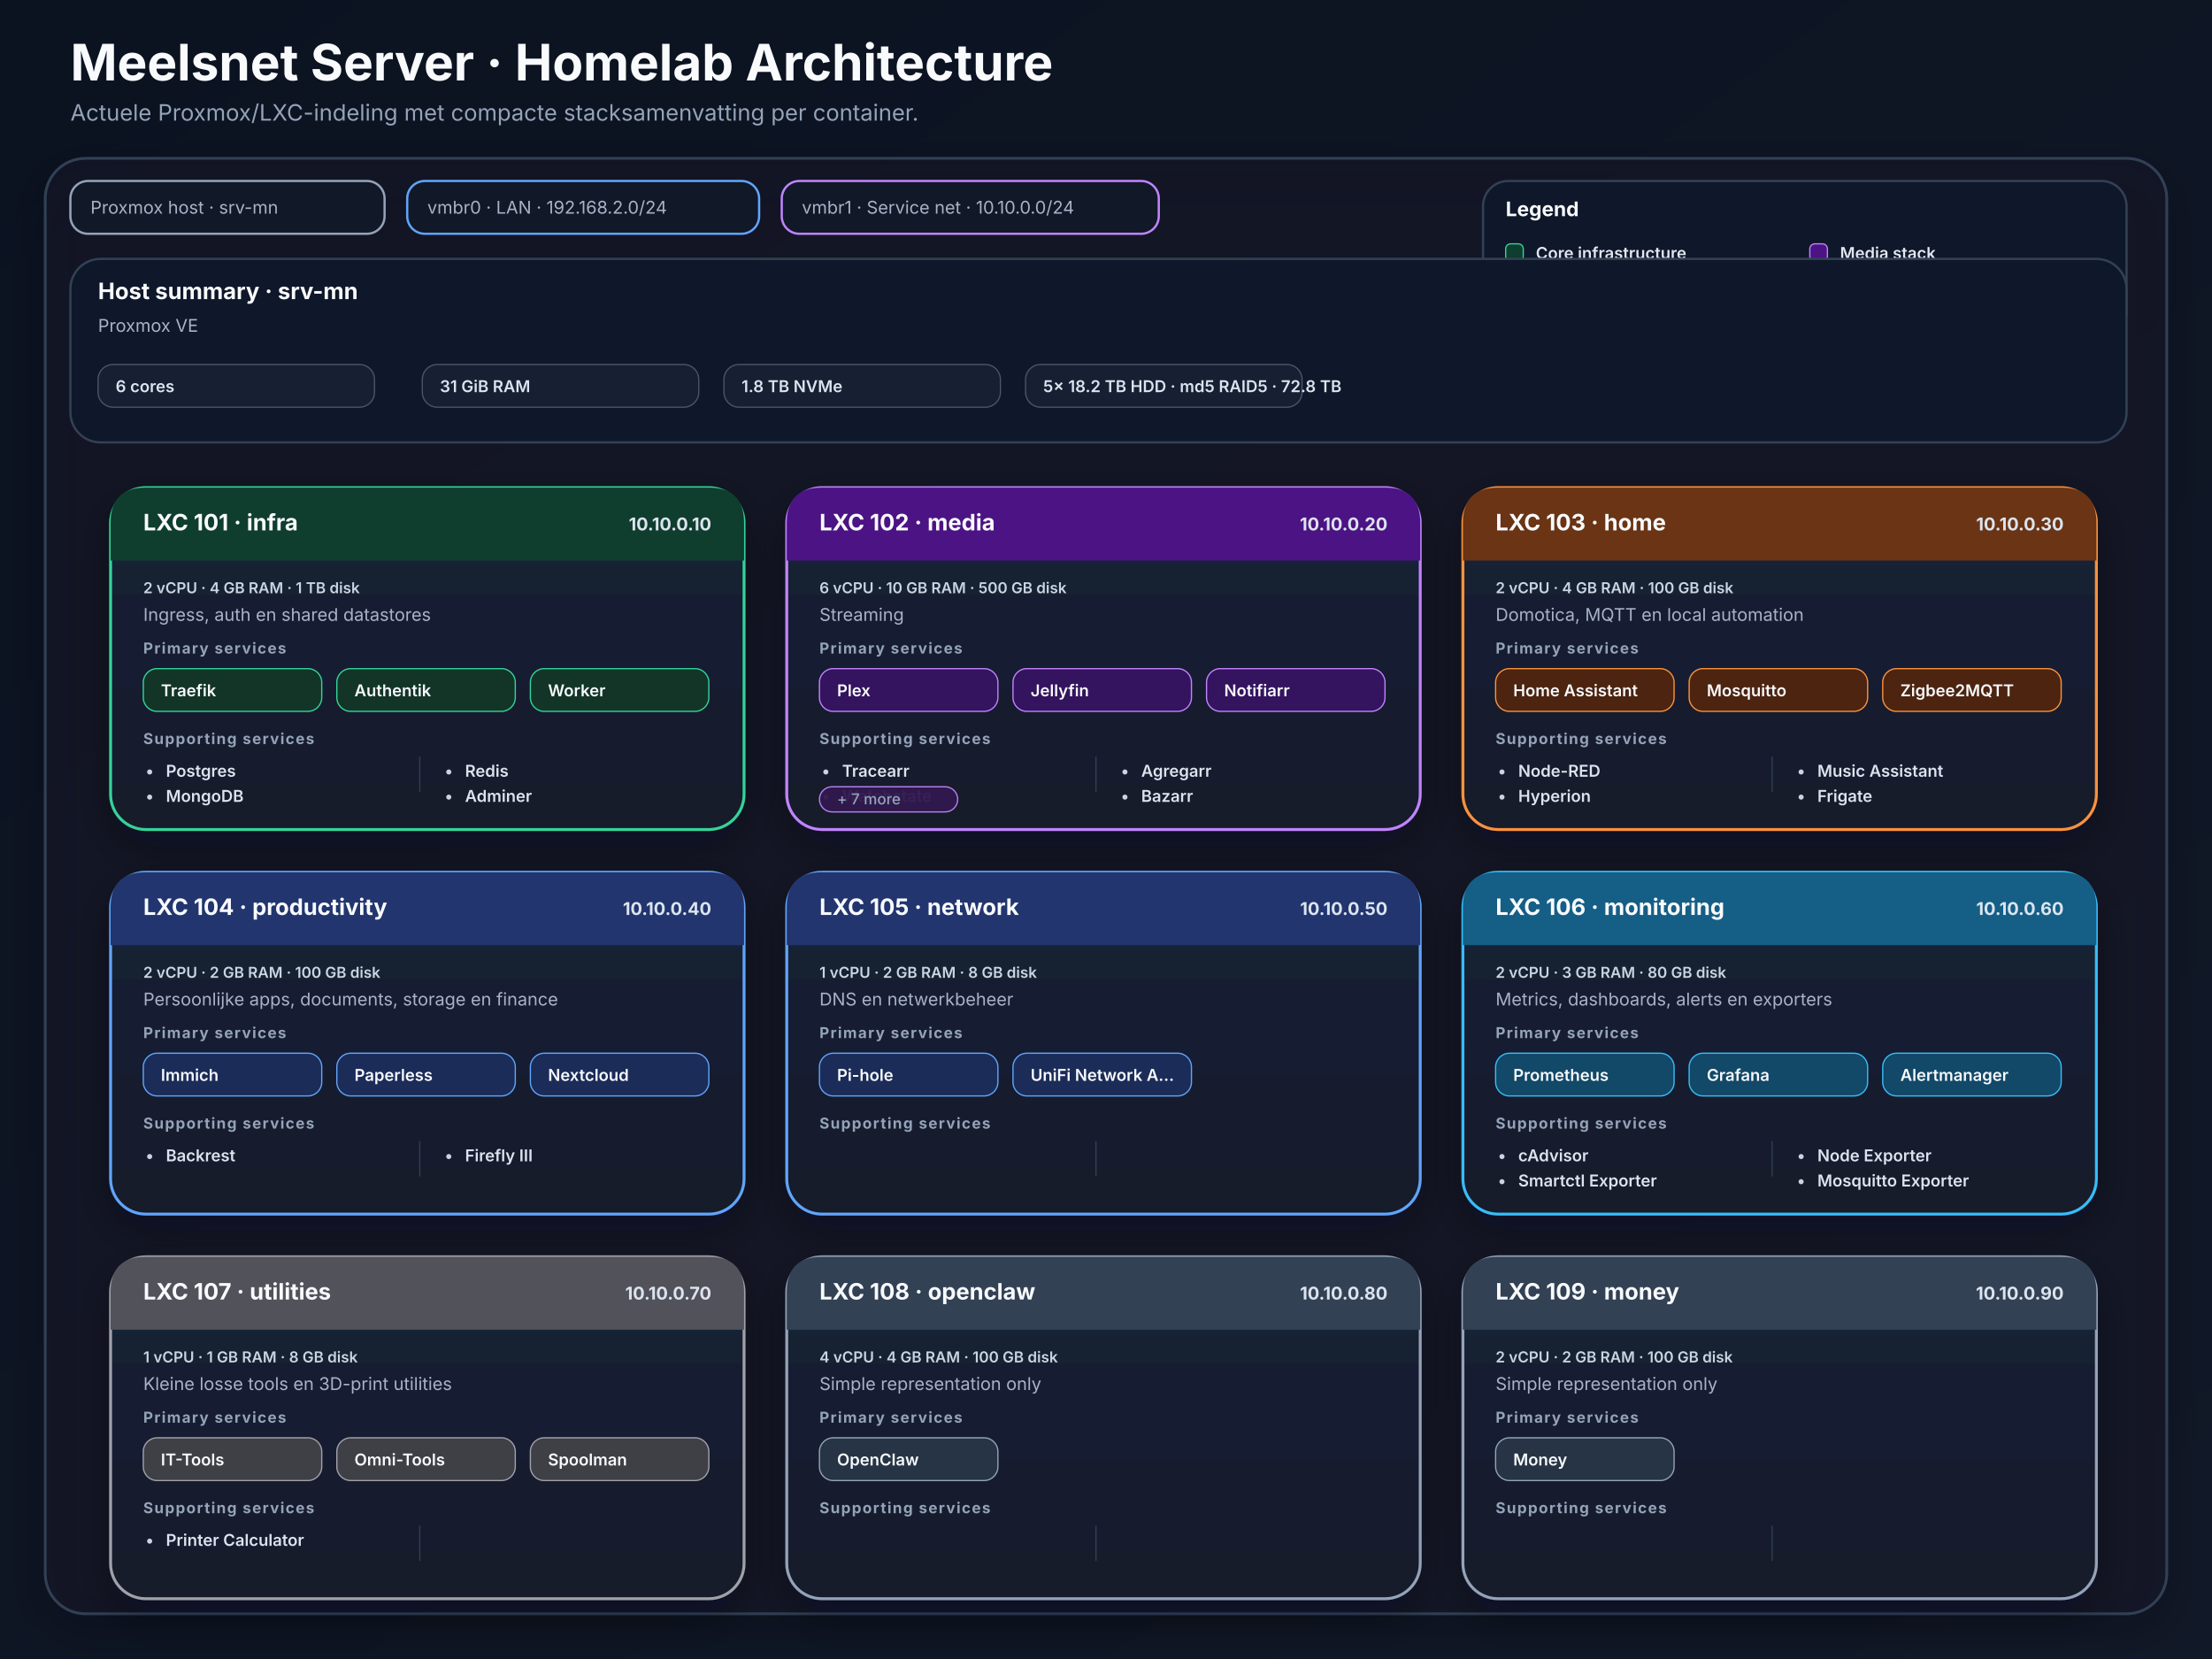
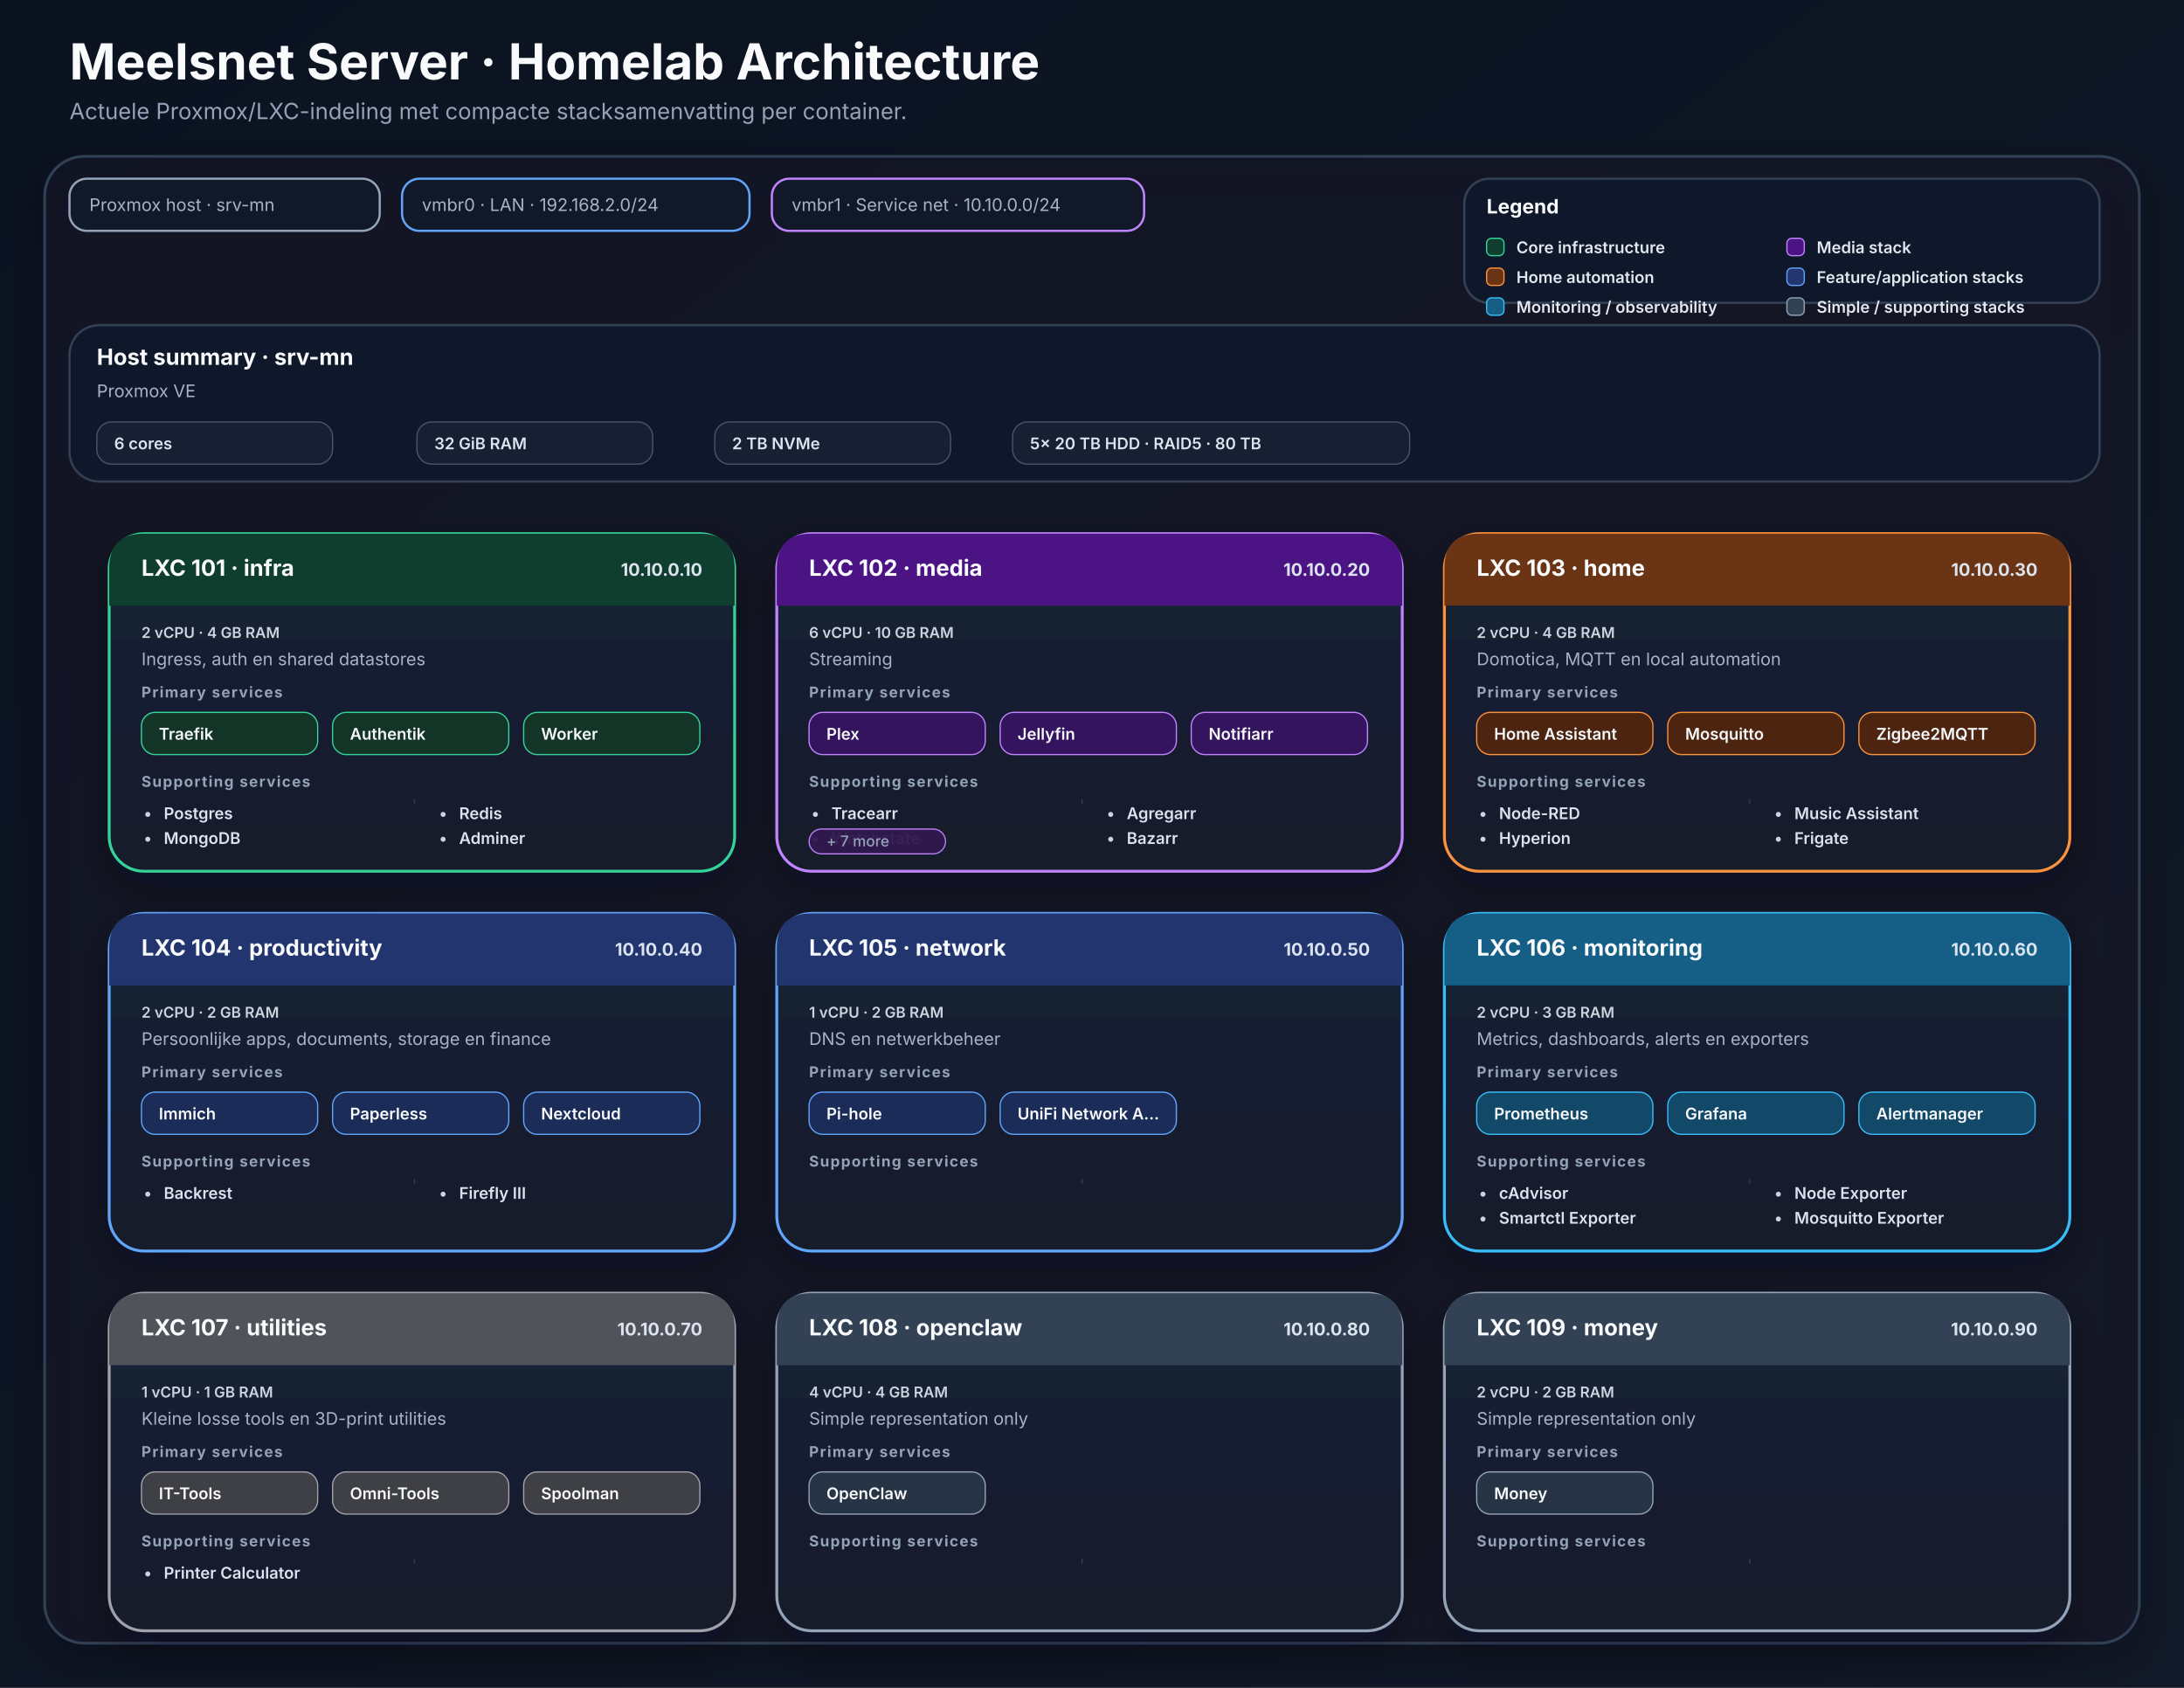
- <svg xmlns="http://www.w3.org/2000/svg" width="1760" height="1320" viewBox="0 0 1760 1320" role="img" aria-labelledby="title desc">
+ <svg xmlns="http://www.w3.org/2000/svg" width="1760" height="1360" viewBox="0 0 1760 1360" role="img" aria-labelledby="title desc">
  <defs>
    <linearGradient id="bg" x1="0" y1="0" x2="1" y2="1">
      <stop offset="0%" stop-color="#0b1220" />
      <stop offset="100%" stop-color="#111827" />
    </linearGradient>
    <linearGradient id="panel" x1="0" y1="0" x2="0" y2="1">
      <stop offset="0%" stop-color="#182236" />
      <stop offset="100%" stop-color="#121a2b" />
    </linearGradient>
    <filter id="shadow" x="-20%" y="-20%" width="140%" height="140%">
      <feDropShadow dx="0" dy="12" stdDeviation="16" flood-color="#020617" flood-opacity="0.34" />
    </filter>
    <style>
      .title1 { font: 700 40px Inter,Segoe UI,Arial,sans-serif; fill: #f8fafc; }
      .subtitle1 { font: 400 18px Inter,Segoe UI,Arial,sans-serif; fill: #94a3b8; }
      .title2 { font: 700 18px Inter,Segoe UI,Arial,sans-serif; fill: #f8fafc; }
      .meta { font: 400 14px Inter,Segoe UI,Arial,sans-serif; fill: #a8b3c7; }
      .ip { font: 700 14px Inter,Segoe UI,Arial,sans-serif; fill: #dbe4ee; }
      .specs { font: 600 12px Inter,Segoe UI,Arial,sans-serif; fill: #cbd5e1; }
      .hero { font: 600 13px Inter,Segoe UI,Arial,sans-serif; fill: #f8fafc; }
      .svc { font: 600 13px Inter,Segoe UI,Arial,sans-serif; fill: #dbe4ee; }
      .bullet { font: 700 13px Inter,Segoe UI,Arial,sans-serif; fill: #cbd5e1; }
      .section { font: 700 12px Inter,Segoe UI,Arial,sans-serif; fill: #94a3b8; letter-spacing: 0.08em; text-transform: uppercase; }
      .legendTitle { font: 700 16px Inter,Segoe UI,Arial,sans-serif; fill: #f8fafc; }
      .legendText { font: 600 13px Inter,Segoe UI,Arial,sans-serif; fill: #e2e8f0; }
      .footer { font: 500 12px Inter,Segoe UI,Arial,sans-serif; fill: #94a3b8; }
      .hostTitle { font: 700 18px Inter,Segoe UI,Arial,sans-serif; fill: #f8fafc; }
      .hostMeta { font: 600 13px Inter,Segoe UI,Arial,sans-serif; fill: #dbe4ee; }
    </style>
  </defs>
-   <rect width="1760" height="1320" fill="url(#bg)" />
+   <rect width="1760" height="1360" fill="url(#bg)" />
  <text x="56" y="64" class="title1">Meelsnet Server · Homelab Architecture</text>
  <text x="56" y="96" class="subtitle1">Actuele Proxmox/LXC-indeling met compacte stacksamenvatting per container.</text>
-   <rect x="36" y="126" width="1688" height="1158" rx="32" fill="rgba(15,23,42,0.58)" stroke="#334155" stroke-width="2.2" filter="url(#shadow)" />
+   <rect x="36" y="126" width="1688" height="1198" rx="32" fill="rgba(15,23,42,0.58)" stroke="#334155" stroke-width="2.2" filter="url(#shadow)" />
  <rect x="56" y="144" width="250" height="42" rx="14" fill="#111827" stroke="#94a3b8" stroke-width="1.8" />
  <text x="72" y="170" class="meta">Proxmox host · srv-mn</text>
  <rect x="324" y="144" width="280" height="42" rx="14" fill="#111827" stroke="#60a5fa" stroke-width="1.8" />
  <text x="340" y="170" class="meta">vmbr0 · LAN · 192.168.2.0/24</text>
  <rect x="622" y="144" width="300" height="42" rx="14" fill="#111827" stroke="#c084fc" stroke-width="1.8" />
  <text x="638" y="170" class="meta">vmbr1 · Service net · 10.10.0.0/24</text>
-   <rect x="1180" y="144" width="512" height="124" rx="20" fill="#0f172a" stroke="#334155" stroke-width="1.8" />
+   <rect x="1180" y="144" width="512" height="100" rx="20" fill="#0f172a" stroke="#334155" stroke-width="1.8" />
  <text x="1198" y="172" class="legendTitle">Legend</text>
-   <rect x="1198" y="194" width="14" height="14" rx="4" fill="#0f3d2e" stroke="#34d399" />
-   <text x="1222" y="206" class="legendText">Core infrastructure</text>
-   <rect x="1440" y="194" width="14" height="14" rx="4" fill="#4c1384" stroke="#c084fc" />
-   <text x="1464" y="206" class="legendText">Media stack</text>
-   <rect x="1198" y="222" width="14" height="14" rx="4" fill="#6a3415" stroke="#fb923c" />
-   <text x="1222" y="234" class="legendText">Home automation</text>
-   <rect x="1440" y="222" width="14" height="14" rx="4" fill="#22356f" stroke="#60a5fa" />
-   <text x="1464" y="234" class="legendText">Feature/application stacks</text>
-   <rect x="1198" y="250" width="14" height="14" rx="4" fill="#155e86" stroke="#38bdf8" />
-   <text x="1222" y="262" class="legendText">Monitoring / observability</text>
-   <rect x="1440" y="250" width="14" height="14" rx="4" fill="#334155" stroke="#94a3b8" />
-   <text x="1464" y="262" class="legendText">Simple / supporting stacks</text>
-   <rect x="56" y="206" width="1636" height="146" rx="24" fill="#0f172a" stroke="#334155" stroke-width="1.8" />
-   <text x="78" y="238" class="hostTitle">Host summary · srv-mn</text>
-   <text x="78" y="264" class="meta">Proxmox VE</text>
-   <rect x="78" y="290" width="220" height="34" rx="12" fill="#172033" stroke="#475569" />
-   <text x="92" y="312" class="hostMeta">6 cores</text>
-   <rect x="336" y="290" width="220" height="34" rx="12" fill="#172033" stroke="#475569" />
-   <text x="350" y="312" class="hostMeta">31 GiB RAM</text>
-   <rect x="576" y="290" width="220" height="34" rx="12" fill="#172033" stroke="#475569" />
-   <text x="590" y="312" class="hostMeta">1.8 TB NVMe</text>
-   <rect x="816" y="290" width="220" height="34" rx="12" fill="#172033" stroke="#475569" />
-   <text x="830" y="312" class="hostMeta">5× 18.2 TB HDD · md5 RAID5 · 72.8 TB</text>
-   <g>
-     <rect x="88" y="388" width="504" height="272" rx="28" fill="url(#panel)" stroke="#34d399" stroke-width="2.3" filter="url(#shadow)" />
-     <path d="M 116 388 H 564 Q 592 388 592 416 V 446 H 88 V 416 Q 88 388 116 388 Z" fill="#0f3d2e" />
-     <text x="114" y="422" class="title2">LXC 101 · infra</text>
-     <text x="566" y="422" class="ip" text-anchor="end">10.10.0.10</text>
-     <text x="114" y="472" class="specs">2 vCPU · 4 GB RAM · 1 TB disk</text>
-     <text x="114" y="494" class="meta">Ingress, auth en shared datastores</text>
-     <text x="114" y="520" class="section">Primary services</text>
-     <rect x="114" y="532" width="142" height="34" rx="11" fill="#123528" stroke="#34d399" />
-     <text x="128" y="554" class="hero">Traefik</text>
-     <rect x="268" y="532" width="142" height="34" rx="11" fill="#123528" stroke="#34d399" />
-     <text x="282" y="554" class="hero">Authentik</text>
-     <rect x="422" y="532" width="142" height="34" rx="11" fill="#123528" stroke="#34d399" />
-     <text x="436" y="554" class="hero">Worker</text>
-     <text x="114" y="592" class="section">Supporting services</text>
-     <line x1="334" y1="602" x2="334" y2="630" stroke="#334155" stroke-width="1" opacity="0.9" />
-     <text x="116" y="618" class="bullet">•</text>
-     <text x="132" y="618" class="svc">Postgres</text>
-     <text x="116" y="638" class="bullet">•</text>
-     <text x="132" y="638" class="svc">MongoDB</text>
-     <text x="354" y="618" class="bullet">•</text>
-     <text x="370" y="618" class="svc">Redis</text>
-     <text x="354" y="638" class="bullet">•</text>
-     <text x="370" y="638" class="svc">Adminer</text>
-   </g>
-   <g>
-     <rect x="626" y="388" width="504" height="272" rx="28" fill="url(#panel)" stroke="#c084fc" stroke-width="2.3" filter="url(#shadow)" />
-     <path d="M 654 388 H 1102 Q 1130 388 1130 416 V 446 H 626 V 416 Q 626 388 654 388 Z" fill="#4c1384" />
-     <text x="652" y="422" class="title2">LXC 102 · media</text>
-     <text x="1104" y="422" class="ip" text-anchor="end">10.10.0.20</text>
-     <text x="652" y="472" class="specs">6 vCPU · 10 GB RAM · 500 GB disk</text>
-     <text x="652" y="494" class="meta">Streaming</text>
-     <text x="652" y="520" class="section">Primary services</text>
-     <rect x="652" y="532" width="142" height="34" rx="11" fill="#34135f" stroke="#c084fc" />
-     <text x="666" y="554" class="hero">Plex</text>
-     <rect x="806" y="532" width="142" height="34" rx="11" fill="#34135f" stroke="#c084fc" />
-     <text x="820" y="554" class="hero">Jellyfin</text>
-     <rect x="960" y="532" width="142" height="34" rx="11" fill="#34135f" stroke="#c084fc" />
-     <text x="974" y="554" class="hero">Notifiarr</text>
-     <text x="652" y="592" class="section">Supporting services</text>
-     <line x1="872" y1="602" x2="872" y2="630" stroke="#334155" stroke-width="1" opacity="0.9" />
-     <text x="654" y="618" class="bullet">•</text>
-     <text x="670" y="618" class="svc">Tracearr</text>
-     <text x="654" y="638" class="bullet">•</text>
-     <text x="670" y="638" class="svc">Watchstate</text>
-     <text x="892" y="618" class="bullet">•</text>
-     <text x="908" y="618" class="svc">Agregarr</text>
-     <text x="892" y="638" class="bullet">•</text>
-     <text x="908" y="638" class="svc">Bazarr</text>
-     <rect x="652" y="626" width="110" height="20" rx="10" fill="#30184e" stroke="#c084fc" opacity="0.95" />
-     <text x="666" y="640" class="footer">+ 7 more</text>
-   </g>
-   <g>
-     <rect x="1164" y="388" width="504" height="272" rx="28" fill="url(#panel)" stroke="#fb923c" stroke-width="2.3" filter="url(#shadow)" />
-     <path d="M 1192 388 H 1640 Q 1668 388 1668 416 V 446 H 1164 V 416 Q 1164 388 1192 388 Z" fill="#6a3415" />
-     <text x="1190" y="422" class="title2">LXC 103 · home</text>
-     <text x="1642" y="422" class="ip" text-anchor="end">10.10.0.30</text>
-     <text x="1190" y="472" class="specs">2 vCPU · 4 GB RAM · 100 GB disk</text>
-     <text x="1190" y="494" class="meta">Domotica, MQTT en local automation</text>
-     <text x="1190" y="520" class="section">Primary services</text>
-     <rect x="1190" y="532" width="142" height="34" rx="11" fill="#4c2410" stroke="#fb923c" />
-     <text x="1204" y="554" class="hero">Home Assistant</text>
-     <rect x="1344" y="532" width="142" height="34" rx="11" fill="#4c2410" stroke="#fb923c" />
-     <text x="1358" y="554" class="hero">Mosquitto</text>
-     <rect x="1498" y="532" width="142" height="34" rx="11" fill="#4c2410" stroke="#fb923c" />
-     <text x="1512" y="554" class="hero">Zigbee2MQTT</text>
-     <text x="1190" y="592" class="section">Supporting services</text>
-     <line x1="1410" y1="602" x2="1410" y2="630" stroke="#334155" stroke-width="1" opacity="0.9" />
-     <text x="1192" y="618" class="bullet">•</text>
-     <text x="1208" y="618" class="svc">Node-RED</text>
-     <text x="1192" y="638" class="bullet">•</text>
-     <text x="1208" y="638" class="svc">Hyperion</text>
-     <text x="1430" y="618" class="bullet">•</text>
-     <text x="1446" y="618" class="svc">Music Assistant</text>
-     <text x="1430" y="638" class="bullet">•</text>
-     <text x="1446" y="638" class="svc">Frigate</text>
-   </g>
-   <g>
-     <rect x="88" y="694" width="504" height="272" rx="28" fill="url(#panel)" stroke="#60a5fa" stroke-width="2.3" filter="url(#shadow)" />
-     <path d="M 116 694 H 564 Q 592 694 592 722 V 752 H 88 V 722 Q 88 694 116 694 Z" fill="#22356f" />
-     <text x="114" y="728" class="title2">LXC 104 · productivity</text>
-     <text x="566" y="728" class="ip" text-anchor="end">10.10.0.40</text>
-     <text x="114" y="778" class="specs">2 vCPU · 2 GB RAM · 100 GB disk</text>
-     <text x="114" y="800" class="meta">Persoonlijke apps, documents, storage en finance</text>
-     <text x="114" y="826" class="section">Primary services</text>
-     <rect x="114" y="838" width="142" height="34" rx="11" fill="#1b2c59" stroke="#60a5fa" />
-     <text x="128" y="860" class="hero">Immich</text>
-     <rect x="268" y="838" width="142" height="34" rx="11" fill="#1b2c59" stroke="#60a5fa" />
-     <text x="282" y="860" class="hero">Paperless</text>
-     <rect x="422" y="838" width="142" height="34" rx="11" fill="#1b2c59" stroke="#60a5fa" />
-     <text x="436" y="860" class="hero">Nextcloud</text>
-     <text x="114" y="898" class="section">Supporting services</text>
-     <line x1="334" y1="908" x2="334" y2="936" stroke="#334155" stroke-width="1" opacity="0.9" />
-     <text x="116" y="924" class="bullet">•</text>
-     <text x="132" y="924" class="svc">Backrest</text>
-     <text x="354" y="924" class="bullet">•</text>
-     <text x="370" y="924" class="svc">Firefly III</text>
-   </g>
-   <g>
-     <rect x="626" y="694" width="504" height="272" rx="28" fill="url(#panel)" stroke="#60a5fa" stroke-width="2.3" filter="url(#shadow)" />
-     <path d="M 654 694 H 1102 Q 1130 694 1130 722 V 752 H 626 V 722 Q 626 694 654 694 Z" fill="#22356f" />
-     <text x="652" y="728" class="title2">LXC 105 · network</text>
-     <text x="1104" y="728" class="ip" text-anchor="end">10.10.0.50</text>
-     <text x="652" y="778" class="specs">1 vCPU · 2 GB RAM · 8 GB disk</text>
-     <text x="652" y="800" class="meta">DNS en netwerkbeheer</text>
-     <text x="652" y="826" class="section">Primary services</text>
-     <rect x="652" y="838" width="142" height="34" rx="11" fill="#1b2c59" stroke="#60a5fa" />
-     <text x="666" y="860" class="hero">Pi-hole</text>
-     <rect x="806" y="838" width="142" height="34" rx="11" fill="#1b2c59" stroke="#60a5fa" />
-     <text x="820" y="860" class="hero">UniFi Network A…</text>
-     <text x="652" y="898" class="section">Supporting services</text>
-     <line x1="872" y1="908" x2="872" y2="936" stroke="#334155" stroke-width="1" opacity="0.9" />
-   </g>
-   <g>
-     <rect x="1164" y="694" width="504" height="272" rx="28" fill="url(#panel)" stroke="#38bdf8" stroke-width="2.3" filter="url(#shadow)" />
-     <path d="M 1192 694 H 1640 Q 1668 694 1668 722 V 752 H 1164 V 722 Q 1164 694 1192 694 Z" fill="#155e86" />
-     <text x="1190" y="728" class="title2">LXC 106 · monitoring</text>
-     <text x="1642" y="728" class="ip" text-anchor="end">10.10.0.60</text>
-     <text x="1190" y="778" class="specs">2 vCPU · 3 GB RAM · 80 GB disk</text>
-     <text x="1190" y="800" class="meta">Metrics, dashboards, alerts en exporters</text>
-     <text x="1190" y="826" class="section">Primary services</text>
-     <rect x="1190" y="838" width="142" height="34" rx="11" fill="#124868" stroke="#38bdf8" />
-     <text x="1204" y="860" class="hero">Prometheus</text>
-     <rect x="1344" y="838" width="142" height="34" rx="11" fill="#124868" stroke="#38bdf8" />
-     <text x="1358" y="860" class="hero">Grafana</text>
-     <rect x="1498" y="838" width="142" height="34" rx="11" fill="#124868" stroke="#38bdf8" />
-     <text x="1512" y="860" class="hero">Alertmanager</text>
-     <text x="1190" y="898" class="section">Supporting services</text>
-     <line x1="1410" y1="908" x2="1410" y2="936" stroke="#334155" stroke-width="1" opacity="0.9" />
-     <text x="1192" y="924" class="bullet">•</text>
-     <text x="1208" y="924" class="svc">cAdvisor</text>
-     <text x="1192" y="944" class="bullet">•</text>
-     <text x="1208" y="944" class="svc">Smartctl Exporter</text>
-     <text x="1430" y="924" class="bullet">•</text>
-     <text x="1446" y="924" class="svc">Node Exporter</text>
-     <text x="1430" y="944" class="bullet">•</text>
-     <text x="1446" y="944" class="svc">Mosquitto Exporter</text>
-   </g>
-   <g>
-     <rect x="88" y="1000" width="504" height="272" rx="28" fill="url(#panel)" stroke="#a1a1aa" stroke-width="2.3" filter="url(#shadow)" />
-     <path d="M 116 1000 H 564 Q 592 1000 592 1028 V 1058 H 88 V 1028 Q 88 1000 116 1000 Z" fill="#52525b" />
-     <text x="114" y="1034" class="title2">LXC 107 · utilities</text>
-     <text x="566" y="1034" class="ip" text-anchor="end">10.10.0.70</text>
-     <text x="114" y="1084" class="specs">1 vCPU · 1 GB RAM · 8 GB disk</text>
-     <text x="114" y="1106" class="meta">Kleine losse tools en 3D-print utilities</text>
-     <text x="114" y="1132" class="section">Primary services</text>
-     <rect x="114" y="1144" width="142" height="34" rx="11" fill="#3f3f46" stroke="#a1a1aa" />
-     <text x="128" y="1166" class="hero">IT-Tools</text>
-     <rect x="268" y="1144" width="142" height="34" rx="11" fill="#3f3f46" stroke="#a1a1aa" />
-     <text x="282" y="1166" class="hero">Omni-Tools</text>
-     <rect x="422" y="1144" width="142" height="34" rx="11" fill="#3f3f46" stroke="#a1a1aa" />
-     <text x="436" y="1166" class="hero">Spoolman</text>
-     <text x="114" y="1204" class="section">Supporting services</text>
-     <line x1="334" y1="1214" x2="334" y2="1242" stroke="#334155" stroke-width="1" opacity="0.9" />
-     <text x="116" y="1230" class="bullet">•</text>
-     <text x="132" y="1230" class="svc">Printer Calculator</text>
-   </g>
-   <g>
-     <rect x="626" y="1000" width="504" height="272" rx="28" fill="url(#panel)" stroke="#94a3b8" stroke-width="2.3" filter="url(#shadow)" />
-     <path d="M 654 1000 H 1102 Q 1130 1000 1130 1028 V 1058 H 626 V 1028 Q 626 1000 654 1000 Z" fill="#334155" />
-     <text x="652" y="1034" class="title2">LXC 108 · openclaw</text>
-     <text x="1104" y="1034" class="ip" text-anchor="end">10.10.0.80</text>
-     <text x="652" y="1084" class="specs">4 vCPU · 4 GB RAM · 100 GB disk</text>
-     <text x="652" y="1106" class="meta">Simple representation only</text>
-     <text x="652" y="1132" class="section">Primary services</text>
-     <rect x="652" y="1144" width="142" height="34" rx="11" fill="#263445" stroke="#94a3b8" />
-     <text x="666" y="1166" class="hero">OpenClaw</text>
-     <text x="652" y="1204" class="section">Supporting services</text>
-     <line x1="872" y1="1214" x2="872" y2="1242" stroke="#334155" stroke-width="1" opacity="0.9" />
-   </g>
-   <g>
-     <rect x="1164" y="1000" width="504" height="272" rx="28" fill="url(#panel)" stroke="#94a3b8" stroke-width="2.3" filter="url(#shadow)" />
-     <path d="M 1192 1000 H 1640 Q 1668 1000 1668 1028 V 1058 H 1164 V 1028 Q 1164 1000 1192 1000 Z" fill="#334155" />
-     <text x="1190" y="1034" class="title2">LXC 109 · money</text>
-     <text x="1642" y="1034" class="ip" text-anchor="end">10.10.0.90</text>
-     <text x="1190" y="1084" class="specs">2 vCPU · 2 GB RAM · 100 GB disk</text>
-     <text x="1190" y="1106" class="meta">Simple representation only</text>
-     <text x="1190" y="1132" class="section">Primary services</text>
-     <rect x="1190" y="1144" width="142" height="34" rx="11" fill="#263445" stroke="#94a3b8" />
-     <text x="1204" y="1166" class="hero">Money</text>
-     <text x="1190" y="1204" class="section">Supporting services</text>
-     <line x1="1410" y1="1214" x2="1410" y2="1242" stroke="#334155" stroke-width="1" opacity="0.9" />
+   <rect x="1198" y="192" width="14" height="14" rx="4" fill="#0f3d2e" stroke="#34d399" />
+   <text x="1222" y="204" class="legendText">Core infrastructure</text>
+   <rect x="1440" y="192" width="14" height="14" rx="4" fill="#4c1384" stroke="#c084fc" />
+   <text x="1464" y="204" class="legendText">Media stack</text>
+   <rect x="1198" y="216" width="14" height="14" rx="4" fill="#6a3415" stroke="#fb923c" />
+   <text x="1222" y="228" class="legendText">Home automation</text>
+   <rect x="1440" y="216" width="14" height="14" rx="4" fill="#22356f" stroke="#60a5fa" />
+   <text x="1464" y="228" class="legendText">Feature/application stacks</text>
+   <rect x="1198" y="240" width="14" height="14" rx="4" fill="#155e86" stroke="#38bdf8" />
+   <text x="1222" y="252" class="legendText">Monitoring / observability</text>
+   <rect x="1440" y="240" width="14" height="14" rx="4" fill="#334155" stroke="#94a3b8" />
+   <text x="1464" y="252" class="legendText">Simple / supporting stacks</text>
+   <rect x="56" y="262" width="1636" height="126" rx="24" fill="#0f172a" stroke="#334155" stroke-width="1.8" />
+   <text x="78" y="294" class="hostTitle">Host summary · srv-mn</text>
+   <text x="78" y="320" class="meta">Proxmox VE</text>
+   <rect x="78" y="340" width="190" height="34" rx="12" fill="#172033" stroke="#475569" />
+   <text x="92" y="362" class="hostMeta">6 cores</text>
+   <rect x="336" y="340" width="190" height="34" rx="12" fill="#172033" stroke="#475569" />
+   <text x="350" y="362" class="hostMeta">32 GiB RAM</text>
+   <rect x="576" y="340" width="190" height="34" rx="12" fill="#172033" stroke="#475569" />
+   <text x="590" y="362" class="hostMeta">2 TB NVMe</text>
+   <rect x="816" y="340" width="320" height="34" rx="12" fill="#172033" stroke="#475569" />
+   <text x="830" y="362" class="hostMeta">5× 20 TB HDD · RAID5 · 80 TB</text>
+   <g>
+     <rect x="88" y="430" width="504" height="272" rx="28" fill="url(#panel)" stroke="#34d399" stroke-width="2.3" filter="url(#shadow)" />
+     <path d="M 116 430 H 564 Q 592 430 592 458 V 488 H 88 V 458 Q 88 430 116 430 Z" fill="#0f3d2e" />
+     <text x="114" y="464" class="title2">LXC 101 · infra</text>
+     <text x="566" y="464" class="ip" text-anchor="end">10.10.0.10</text>
+     <text x="114" y="514" class="specs">2 vCPU · 4 GB RAM</text>
+     <text x="114" y="536" class="meta">Ingress, auth en shared datastores</text>
+     <text x="114" y="562" class="section">Primary services</text>
+     <rect x="114" y="574" width="142" height="34" rx="11" fill="#123528" stroke="#34d399" />
+     <text x="128" y="596" class="hero">Traefik</text>
+     <rect x="268" y="574" width="142" height="34" rx="11" fill="#123528" stroke="#34d399" />
+     <text x="282" y="596" class="hero">Authentik</text>
+     <rect x="422" y="574" width="142" height="34" rx="11" fill="#123528" stroke="#34d399" />
+     <text x="436" y="596" class="hero">Worker</text>
+     <text x="114" y="634" class="section">Supporting services</text>
+     <line x1="334" y1="644" x2="334" y2="648" stroke="#334155" stroke-width="1" opacity="0.9" />
+     <text x="116" y="660" class="bullet">•</text>
+     <text x="132" y="660" class="svc">Postgres</text>
+     <text x="116" y="680" class="bullet">•</text>
+     <text x="132" y="680" class="svc">MongoDB</text>
+     <text x="354" y="660" class="bullet">•</text>
+     <text x="370" y="660" class="svc">Redis</text>
+     <text x="354" y="680" class="bullet">•</text>
+     <text x="370" y="680" class="svc">Adminer</text>
+   </g>
+   <g>
+     <rect x="626" y="430" width="504" height="272" rx="28" fill="url(#panel)" stroke="#c084fc" stroke-width="2.3" filter="url(#shadow)" />
+     <path d="M 654 430 H 1102 Q 1130 430 1130 458 V 488 H 626 V 458 Q 626 430 654 430 Z" fill="#4c1384" />
+     <text x="652" y="464" class="title2">LXC 102 · media</text>
+     <text x="1104" y="464" class="ip" text-anchor="end">10.10.0.20</text>
+     <text x="652" y="514" class="specs">6 vCPU · 10 GB RAM</text>
+     <text x="652" y="536" class="meta">Streaming</text>
+     <text x="652" y="562" class="section">Primary services</text>
+     <rect x="652" y="574" width="142" height="34" rx="11" fill="#34135f" stroke="#c084fc" />
+     <text x="666" y="596" class="hero">Plex</text>
+     <rect x="806" y="574" width="142" height="34" rx="11" fill="#34135f" stroke="#c084fc" />
+     <text x="820" y="596" class="hero">Jellyfin</text>
+     <rect x="960" y="574" width="142" height="34" rx="11" fill="#34135f" stroke="#c084fc" />
+     <text x="974" y="596" class="hero">Notifiarr</text>
+     <text x="652" y="634" class="section">Supporting services</text>
+     <line x1="872" y1="644" x2="872" y2="648" stroke="#334155" stroke-width="1" opacity="0.9" />
+     <text x="654" y="660" class="bullet">•</text>
+     <text x="670" y="660" class="svc">Tracearr</text>
+     <text x="654" y="680" class="bullet">•</text>
+     <text x="670" y="680" class="svc">Watchstate</text>
+     <text x="892" y="660" class="bullet">•</text>
+     <text x="908" y="660" class="svc">Agregarr</text>
+     <text x="892" y="680" class="bullet">•</text>
+     <text x="908" y="680" class="svc">Bazarr</text>
+     <rect x="652" y="668" width="110" height="20" rx="10" fill="#30184e" stroke="#c084fc" opacity="0.95" />
+     <text x="666" y="682" class="footer">+ 7 more</text>
+   </g>
+   <g>
+     <rect x="1164" y="430" width="504" height="272" rx="28" fill="url(#panel)" stroke="#fb923c" stroke-width="2.3" filter="url(#shadow)" />
+     <path d="M 1192 430 H 1640 Q 1668 430 1668 458 V 488 H 1164 V 458 Q 1164 430 1192 430 Z" fill="#6a3415" />
+     <text x="1190" y="464" class="title2">LXC 103 · home</text>
+     <text x="1642" y="464" class="ip" text-anchor="end">10.10.0.30</text>
+     <text x="1190" y="514" class="specs">2 vCPU · 4 GB RAM</text>
+     <text x="1190" y="536" class="meta">Domotica, MQTT en local automation</text>
+     <text x="1190" y="562" class="section">Primary services</text>
+     <rect x="1190" y="574" width="142" height="34" rx="11" fill="#4c2410" stroke="#fb923c" />
+     <text x="1204" y="596" class="hero">Home Assistant</text>
+     <rect x="1344" y="574" width="142" height="34" rx="11" fill="#4c2410" stroke="#fb923c" />
+     <text x="1358" y="596" class="hero">Mosquitto</text>
+     <rect x="1498" y="574" width="142" height="34" rx="11" fill="#4c2410" stroke="#fb923c" />
+     <text x="1512" y="596" class="hero">Zigbee2MQTT</text>
+     <text x="1190" y="634" class="section">Supporting services</text>
+     <line x1="1410" y1="644" x2="1410" y2="648" stroke="#334155" stroke-width="1" opacity="0.9" />
+     <text x="1192" y="660" class="bullet">•</text>
+     <text x="1208" y="660" class="svc">Node-RED</text>
+     <text x="1192" y="680" class="bullet">•</text>
+     <text x="1208" y="680" class="svc">Hyperion</text>
+     <text x="1430" y="660" class="bullet">•</text>
+     <text x="1446" y="660" class="svc">Music Assistant</text>
+     <text x="1430" y="680" class="bullet">•</text>
+     <text x="1446" y="680" class="svc">Frigate</text>
+   </g>
+   <g>
+     <rect x="88" y="736" width="504" height="272" rx="28" fill="url(#panel)" stroke="#60a5fa" stroke-width="2.3" filter="url(#shadow)" />
+     <path d="M 116 736 H 564 Q 592 736 592 764 V 794 H 88 V 764 Q 88 736 116 736 Z" fill="#22356f" />
+     <text x="114" y="770" class="title2">LXC 104 · productivity</text>
+     <text x="566" y="770" class="ip" text-anchor="end">10.10.0.40</text>
+     <text x="114" y="820" class="specs">2 vCPU · 2 GB RAM</text>
+     <text x="114" y="842" class="meta">Persoonlijke apps, documents, storage en finance</text>
+     <text x="114" y="868" class="section">Primary services</text>
+     <rect x="114" y="880" width="142" height="34" rx="11" fill="#1b2c59" stroke="#60a5fa" />
+     <text x="128" y="902" class="hero">Immich</text>
+     <rect x="268" y="880" width="142" height="34" rx="11" fill="#1b2c59" stroke="#60a5fa" />
+     <text x="282" y="902" class="hero">Paperless</text>
+     <rect x="422" y="880" width="142" height="34" rx="11" fill="#1b2c59" stroke="#60a5fa" />
+     <text x="436" y="902" class="hero">Nextcloud</text>
+     <text x="114" y="940" class="section">Supporting services</text>
+     <line x1="334" y1="950" x2="334" y2="954" stroke="#334155" stroke-width="1" opacity="0.9" />
+     <text x="116" y="966" class="bullet">•</text>
+     <text x="132" y="966" class="svc">Backrest</text>
+     <text x="354" y="966" class="bullet">•</text>
+     <text x="370" y="966" class="svc">Firefly III</text>
+   </g>
+   <g>
+     <rect x="626" y="736" width="504" height="272" rx="28" fill="url(#panel)" stroke="#60a5fa" stroke-width="2.3" filter="url(#shadow)" />
+     <path d="M 654 736 H 1102 Q 1130 736 1130 764 V 794 H 626 V 764 Q 626 736 654 736 Z" fill="#22356f" />
+     <text x="652" y="770" class="title2">LXC 105 · network</text>
+     <text x="1104" y="770" class="ip" text-anchor="end">10.10.0.50</text>
+     <text x="652" y="820" class="specs">1 vCPU · 2 GB RAM</text>
+     <text x="652" y="842" class="meta">DNS en netwerkbeheer</text>
+     <text x="652" y="868" class="section">Primary services</text>
+     <rect x="652" y="880" width="142" height="34" rx="11" fill="#1b2c59" stroke="#60a5fa" />
+     <text x="666" y="902" class="hero">Pi-hole</text>
+     <rect x="806" y="880" width="142" height="34" rx="11" fill="#1b2c59" stroke="#60a5fa" />
+     <text x="820" y="902" class="hero">UniFi Network A…</text>
+     <text x="652" y="940" class="section">Supporting services</text>
+     <line x1="872" y1="950" x2="872" y2="954" stroke="#334155" stroke-width="1" opacity="0.9" />
+   </g>
+   <g>
+     <rect x="1164" y="736" width="504" height="272" rx="28" fill="url(#panel)" stroke="#38bdf8" stroke-width="2.3" filter="url(#shadow)" />
+     <path d="M 1192 736 H 1640 Q 1668 736 1668 764 V 794 H 1164 V 764 Q 1164 736 1192 736 Z" fill="#155e86" />
+     <text x="1190" y="770" class="title2">LXC 106 · monitoring</text>
+     <text x="1642" y="770" class="ip" text-anchor="end">10.10.0.60</text>
+     <text x="1190" y="820" class="specs">2 vCPU · 3 GB RAM</text>
+     <text x="1190" y="842" class="meta">Metrics, dashboards, alerts en exporters</text>
+     <text x="1190" y="868" class="section">Primary services</text>
+     <rect x="1190" y="880" width="142" height="34" rx="11" fill="#124868" stroke="#38bdf8" />
+     <text x="1204" y="902" class="hero">Prometheus</text>
+     <rect x="1344" y="880" width="142" height="34" rx="11" fill="#124868" stroke="#38bdf8" />
+     <text x="1358" y="902" class="hero">Grafana</text>
+     <rect x="1498" y="880" width="142" height="34" rx="11" fill="#124868" stroke="#38bdf8" />
+     <text x="1512" y="902" class="hero">Alertmanager</text>
+     <text x="1190" y="940" class="section">Supporting services</text>
+     <line x1="1410" y1="950" x2="1410" y2="954" stroke="#334155" stroke-width="1" opacity="0.9" />
+     <text x="1192" y="966" class="bullet">•</text>
+     <text x="1208" y="966" class="svc">cAdvisor</text>
+     <text x="1192" y="986" class="bullet">•</text>
+     <text x="1208" y="986" class="svc">Smartctl Exporter</text>
+     <text x="1430" y="966" class="bullet">•</text>
+     <text x="1446" y="966" class="svc">Node Exporter</text>
+     <text x="1430" y="986" class="bullet">•</text>
+     <text x="1446" y="986" class="svc">Mosquitto Exporter</text>
+   </g>
+   <g>
+     <rect x="88" y="1042" width="504" height="272" rx="28" fill="url(#panel)" stroke="#a1a1aa" stroke-width="2.3" filter="url(#shadow)" />
+     <path d="M 116 1042 H 564 Q 592 1042 592 1070 V 1100 H 88 V 1070 Q 88 1042 116 1042 Z" fill="#52525b" />
+     <text x="114" y="1076" class="title2">LXC 107 · utilities</text>
+     <text x="566" y="1076" class="ip" text-anchor="end">10.10.0.70</text>
+     <text x="114" y="1126" class="specs">1 vCPU · 1 GB RAM</text>
+     <text x="114" y="1148" class="meta">Kleine losse tools en 3D-print utilities</text>
+     <text x="114" y="1174" class="section">Primary services</text>
+     <rect x="114" y="1186" width="142" height="34" rx="11" fill="#3f3f46" stroke="#a1a1aa" />
+     <text x="128" y="1208" class="hero">IT-Tools</text>
+     <rect x="268" y="1186" width="142" height="34" rx="11" fill="#3f3f46" stroke="#a1a1aa" />
+     <text x="282" y="1208" class="hero">Omni-Tools</text>
+     <rect x="422" y="1186" width="142" height="34" rx="11" fill="#3f3f46" stroke="#a1a1aa" />
+     <text x="436" y="1208" class="hero">Spoolman</text>
+     <text x="114" y="1246" class="section">Supporting services</text>
+     <line x1="334" y1="1256" x2="334" y2="1260" stroke="#334155" stroke-width="1" opacity="0.9" />
+     <text x="116" y="1272" class="bullet">•</text>
+     <text x="132" y="1272" class="svc">Printer Calculator</text>
+   </g>
+   <g>
+     <rect x="626" y="1042" width="504" height="272" rx="28" fill="url(#panel)" stroke="#94a3b8" stroke-width="2.3" filter="url(#shadow)" />
+     <path d="M 654 1042 H 1102 Q 1130 1042 1130 1070 V 1100 H 626 V 1070 Q 626 1042 654 1042 Z" fill="#334155" />
+     <text x="652" y="1076" class="title2">LXC 108 · openclaw</text>
+     <text x="1104" y="1076" class="ip" text-anchor="end">10.10.0.80</text>
+     <text x="652" y="1126" class="specs">4 vCPU · 4 GB RAM</text>
+     <text x="652" y="1148" class="meta">Simple representation only</text>
+     <text x="652" y="1174" class="section">Primary services</text>
+     <rect x="652" y="1186" width="142" height="34" rx="11" fill="#263445" stroke="#94a3b8" />
+     <text x="666" y="1208" class="hero">OpenClaw</text>
+     <text x="652" y="1246" class="section">Supporting services</text>
+     <line x1="872" y1="1256" x2="872" y2="1260" stroke="#334155" stroke-width="1" opacity="0.9" />
+   </g>
+   <g>
+     <rect x="1164" y="1042" width="504" height="272" rx="28" fill="url(#panel)" stroke="#94a3b8" stroke-width="2.3" filter="url(#shadow)" />
+     <path d="M 1192 1042 H 1640 Q 1668 1042 1668 1070 V 1100 H 1164 V 1070 Q 1164 1042 1192 1042 Z" fill="#334155" />
+     <text x="1190" y="1076" class="title2">LXC 109 · money</text>
+     <text x="1642" y="1076" class="ip" text-anchor="end">10.10.0.90</text>
+     <text x="1190" y="1126" class="specs">2 vCPU · 2 GB RAM</text>
+     <text x="1190" y="1148" class="meta">Simple representation only</text>
+     <text x="1190" y="1174" class="section">Primary services</text>
+     <rect x="1190" y="1186" width="142" height="34" rx="11" fill="#263445" stroke="#94a3b8" />
+     <text x="1204" y="1208" class="hero">Money</text>
+     <text x="1190" y="1246" class="section">Supporting services</text>
+     <line x1="1410" y1="1256" x2="1410" y2="1260" stroke="#334155" stroke-width="1" opacity="0.9" />
  </g>
</svg>
